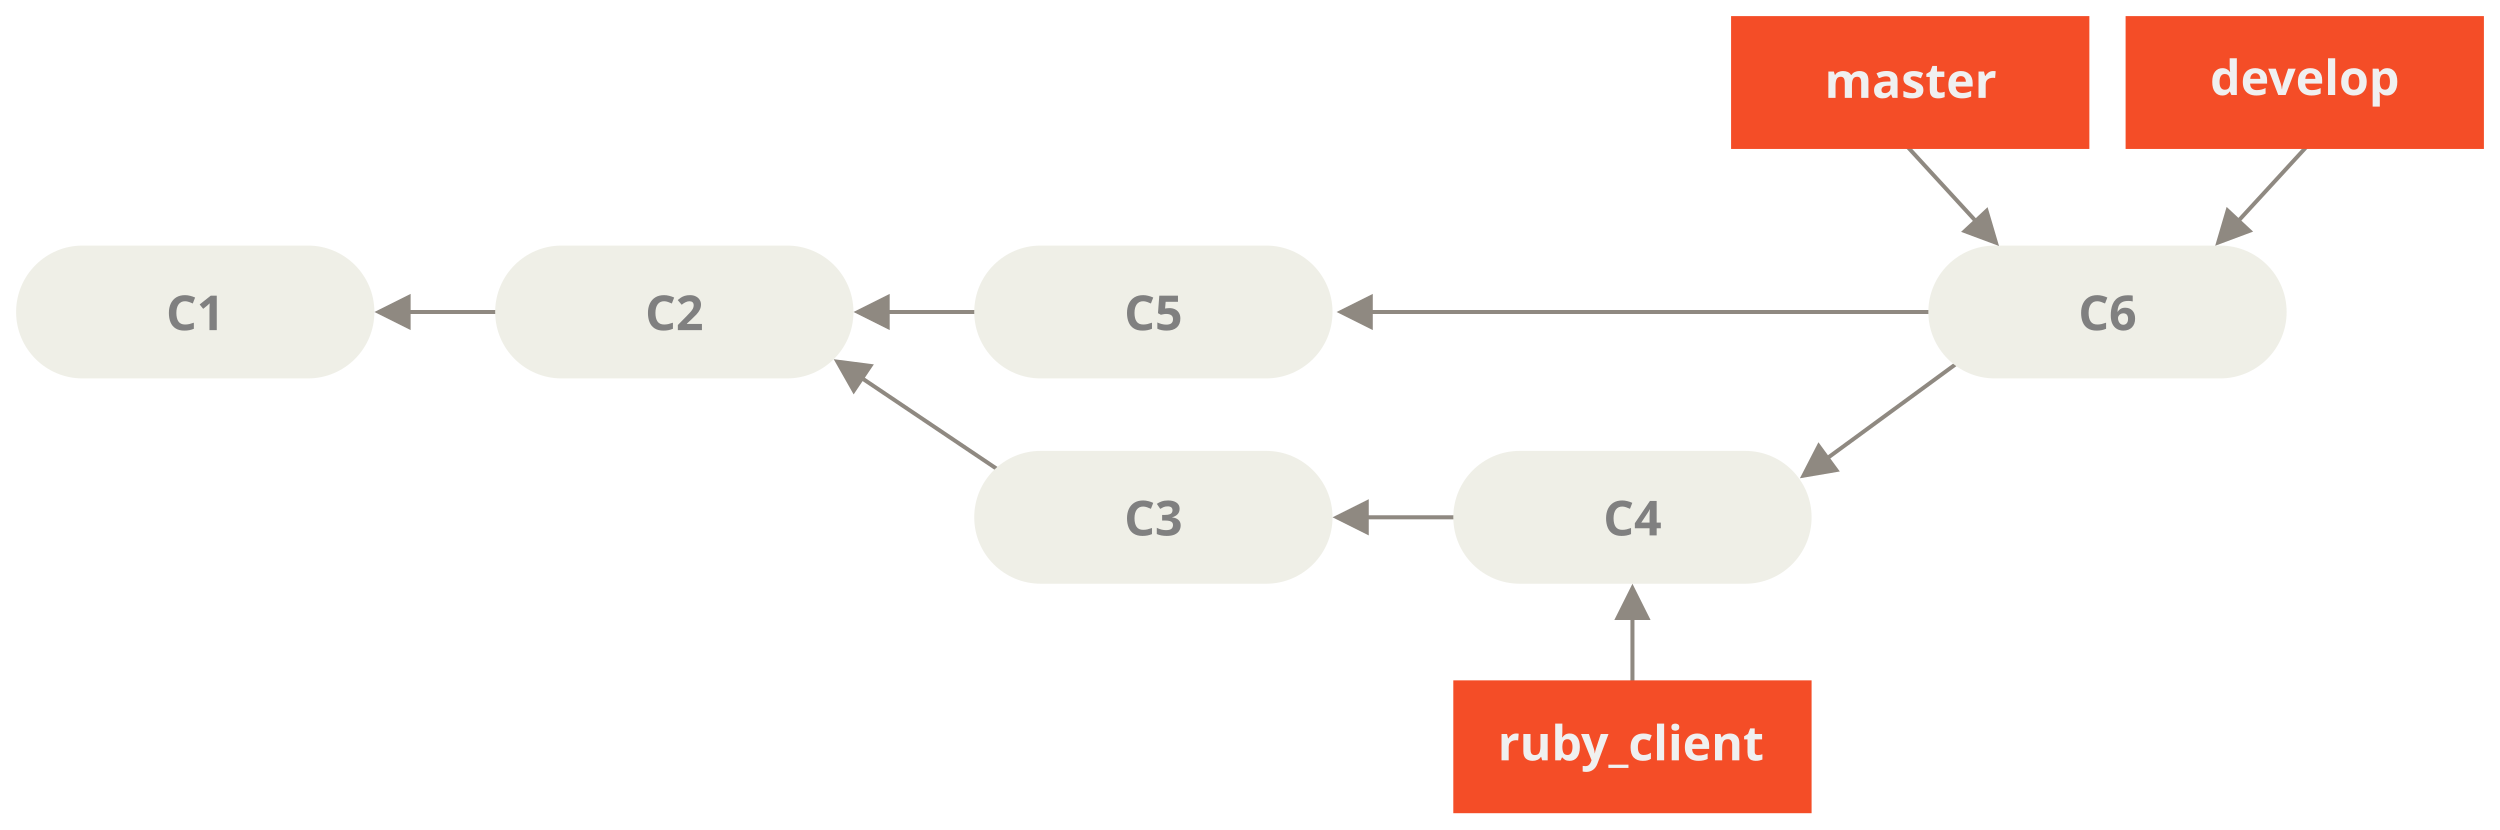
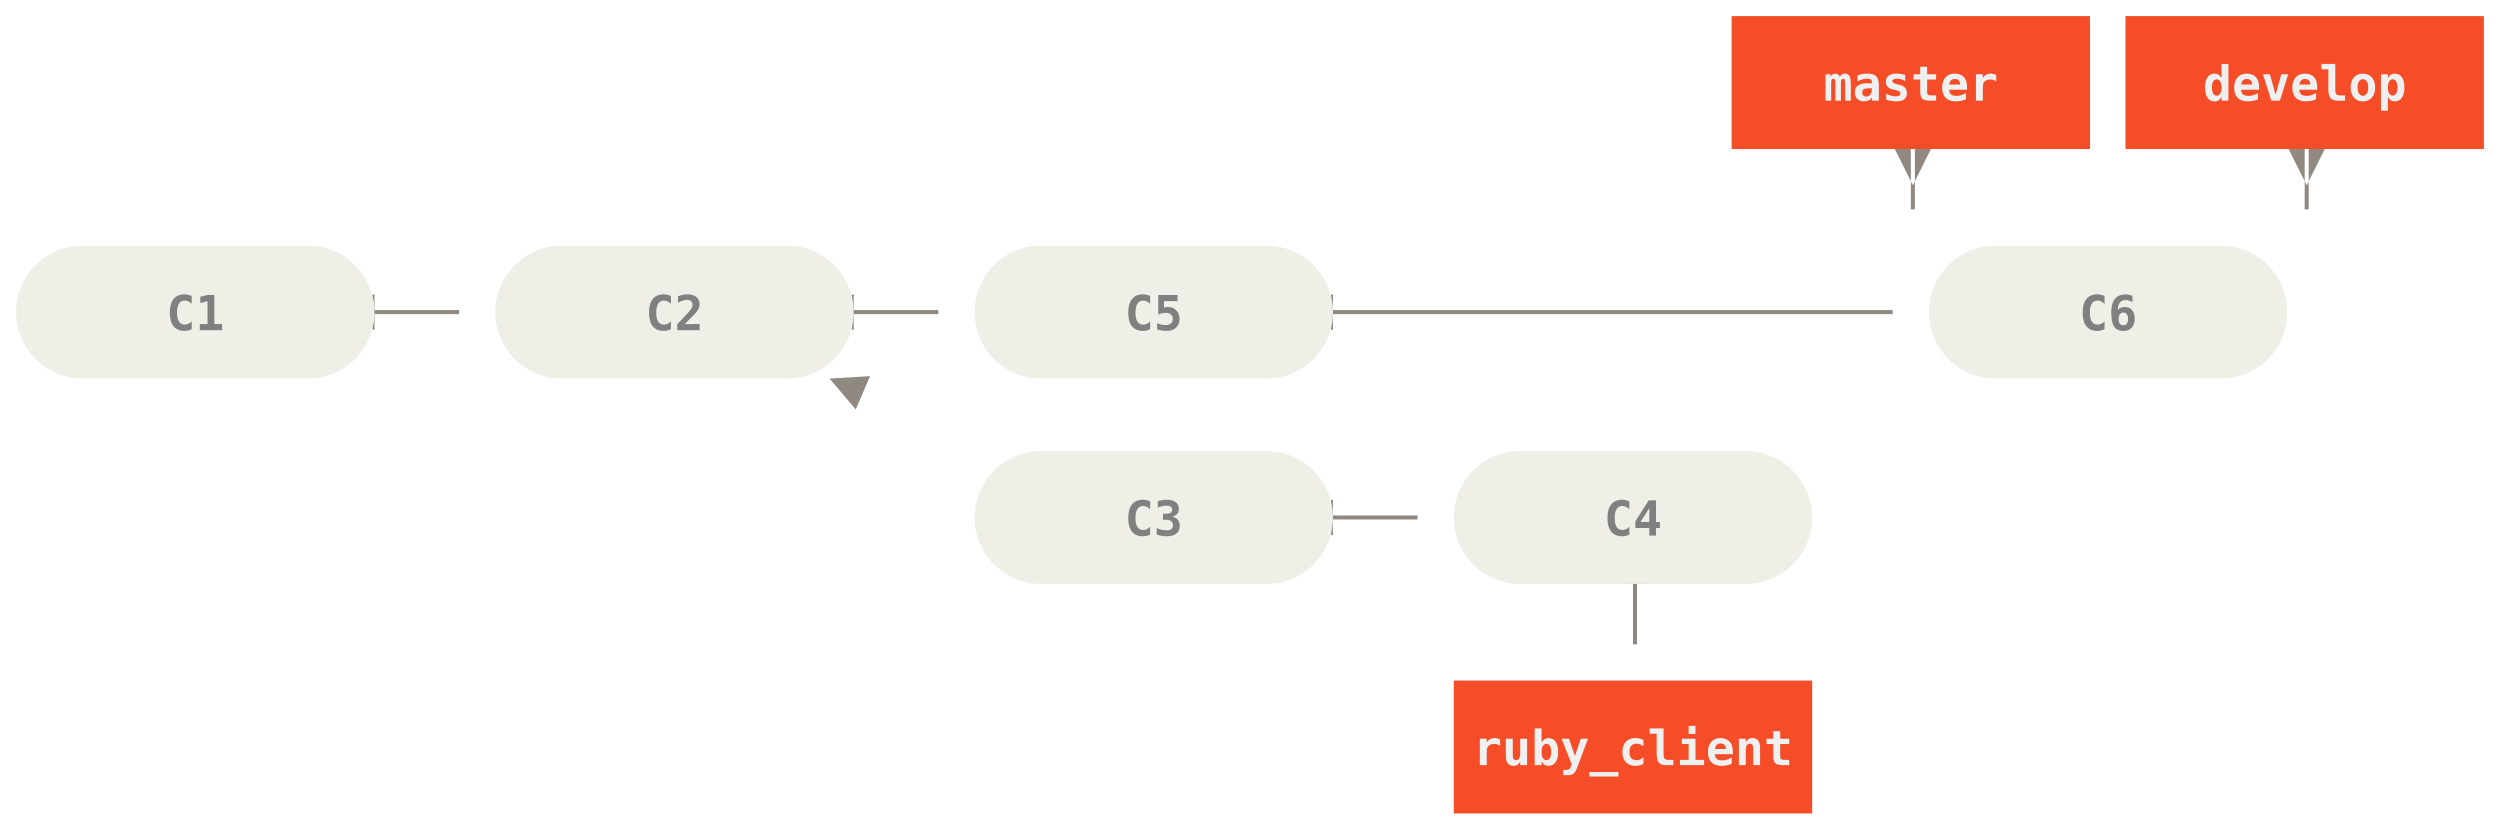
- <svg xmlns="http://www.w3.org/2000/svg" id="svg12349" version="1.1" viewBox="0 0 621 206">
-   <g id="g12558" transform="translate(-2,-5)">
-     <g id="Line-+-brown-2" transform="translate(6,66)" style="fill-rule:evenodd;fill:none">
-       <g id="brown">
-         <rect id="Rectangle-1" width="89" height="33" rx="16.5" ry="16.5" style="fill-rule:evenodd;fill:#efefe7" />
-         <text id="C6" font-size="12px" font-weight="700" style="fill:#979797;font-family:'Source Code Pro';font-size:12px;font-weight:700;text-anchor:middle">
-           <tspan id="tspan12266" x="44.5" y="21" style="fill:gray">C1</tspan>
-         </text>
-       </g>
-     </g>
-     <path id="Line-4" d="m104 82h45v1h-45v4l-9-4.5 9-4.5z" style="fill:#8f8981" />
-     <g id="g12278" transform="translate(125,66)" style="fill-rule:evenodd;fill:none">
-       <rect id="rect12272" width="89" height="33" rx="16.5" ry="16.5" style="fill-rule:evenodd;fill:#efefe7" />
-       <text id="text12276" font-size="12px" font-weight="700" style="fill:#979797;font-family:'Source Code Pro';font-size:12px;font-weight:700;text-anchor:middle">
-         <tspan id="tspan12274" x="44.5" y="21" style="fill:gray">C2</tspan>
-       </text>
-     </g>
-     <path id="Line-3" d="m223 82h45v1h-45v4l-9-4.5 9-4.5z" style="fill:#8f8981" />
-     <g id="g12287" transform="translate(244,66)" style="fill-rule:evenodd;fill:none">
-       <rect id="rect12281" width="89" height="33" rx="16.5" ry="16.5" style="fill-rule:evenodd;fill:#efefe7" />
-       <text id="text12285" font-size="12px" font-weight="700" style="fill:#979797;font-family:'Source Code Pro';font-size:12px;font-weight:700;text-anchor:middle">
-         <tspan id="tspan12283" x="44.5" y="21" style="fill:gray">C5</tspan>
-       </text>
-     </g>
-     <g id="Line-+-brown-5" transform="translate(209,94)" style="fill-rule:evenodd;fill:none">
-       <path id="Line" d="m7.833 4.828 51.361 34.536-.558.83-51.361-34.536-2.232 3.319-4.958-8.756 9.98 1.288z" style="fill-rule:nonzero;fill:#8f8981" />
-       <g id="g12296" transform="translate(35,23)">
-         <rect id="rect12290" width="89" height="33" rx="16.5" ry="16.5" style="fill-rule:evenodd;fill:#efefe7" />
-         <text id="text12294" font-size="12px" font-weight="700" style="fill:#979797;font-family:'Source Code Pro';font-size:12px;font-weight:700;text-anchor:middle">
-           <tspan id="tspan12292" x="44.5" y="21" style="fill:gray">C3</tspan>
-         </text>
-       </g>
-     </g>
-     <g id="Line-5-+-brown-5" transform="translate(333,117)" style="fill-rule:evenodd;fill:none">
-       <path id="Line-5" d="m9 16h45v1h-45v4l-9-4.5 9-4.5z" style="fill-rule:nonzero;fill:#8f8981" />
-       <g id="g12306" transform="translate(30)">
-         <rect id="rect12300" width="89" height="33" rx="16.5" ry="16.5" style="fill-rule:evenodd;fill:#efefe7" />
-         <text id="text12304" font-size="12px" font-weight="700" style="fill:#979797;font-family:'Source Code Pro';font-size:12px;font-weight:700;text-anchor:middle">
-           <tspan id="tspan12302" x="44.5" y="21" style="fill:gray">C4</tspan>
-         </text>
-       </g>
-     </g>
-     <path id="Line-7" d="m343 82h163v1h-163v4l-9-4.5 9-4.5z" style="fill:#8f8981" />
-     <path id="Line-6" d="m456.06 118.08 49.545-36.274.591.807-49.545 36.274 2.363 3.227-9.92 1.686 4.603-8.947z" style="fill:#8f8981" />
-     <g id="g12317" transform="translate(481,66)" style="fill-rule:evenodd;fill:none">
-       <rect id="rect12311" width="89" height="33" rx="16.5" ry="16.5" style="fill-rule:evenodd;fill:#efefe7" />
-       <text id="text12315" font-size="12px" font-weight="700" style="fill:#979797;font-family:'Source Code Pro';font-size:12px;font-weight:700;text-anchor:middle">
-         <tspan id="tspan12313" x="44.5" y="21" style="fill:gray">C6</tspan>
-       </text>
-     </g>
-     <g id="g12505">
-       <path id="path12326-0" transform="matrix(-.94957 -.31357 -.31357 .94957 609.36 39.027)" d="m41.542 35.599-13.705-30.345.908-.418 13.705 30.345 3.634-1.672-.327 10.057-7.849-6.296z" style="fill:#8f8981" />
-       <g id="g12454" transform="translate(-17)">
-         <rect id="Rectangle-2" transform="matrix(1.1979 0 0 1 547 9)" width="74.299" height="33" style="fill-rule:evenodd;fill:#f44d27" />
-         <text id="master" transform="translate(554.35 8.602)" font-size="12px" font-weight="700" style="fill-rule:evenodd;fill:#979797;font-family:'Source Code Pro';font-size:12px;font-weight:700;text-anchor:middle">
-           <tspan id="tspan12321" x="37.15" y="20" style="fill:#f0f0f0">develop</tspan>
-         </text>
-       </g>
-     </g>
-     <g id="g12498">
-       <path id="path12326" transform="rotate(-18.274 342.24 -1352.8)" d="m41.542 35.599-13.705-30.345.908-.418 13.705 30.345 3.634-1.672-.327 10.057-7.849-6.296z" style="fill:#8f8981" />
-       <g id="g12441" transform="translate(-17)">
-         <rect id="rect12328" transform="matrix(1.1372 0 0 1 449 9)" width="78.262" height="33" style="fill-rule:evenodd;fill:#f44d27" />
-         <text id="text12332" transform="translate(454.47 9.316)" font-size="12px" font-weight="700" style="fill-rule:evenodd;fill:#979797;font-family:'Source Code Pro';font-size:12px;font-weight:700;text-anchor:middle">
-           <tspan id="tspan12330" x="39.131" y="20" style="fill:#f0f0f0">master</tspan>
-         </text>
-       </g>
-     </g>
-     <g id="g12428">
-       <path id="path12337" transform="translate(365,150)" d="m43 9v32h-1v-32h-4l4.5-9 4.5 9z" style="fill:#8f8981" />
-       <g id="g12421">
-         <rect id="rect12339" transform="matrix(.83962 0 0 1 363 174)" width="106" height="33" style="fill-rule:evenodd;fill:#f44d27" />
-         <text id="text12343" transform="translate(354.1 173.87)" font-size="12px" font-weight="700" style="fill-rule:evenodd;fill:#979797;font-family:'Source Code Pro';font-size:12px;font-weight:700;text-anchor:middle">
-           <tspan id="tspan12341" x="53" y="20" style="fill:#f0f0f0">ruby_client</tspan>
-         </text>
-       </g>
-     </g>
+ <svg xmlns="http://www.w3.org/2000/svg" version="1.1" width="1241.6" height="412" viewBox="0 0 620.8 206">
+   <path d="m93 77h21v1h-21v4l-9-4.5 9-4.5z" fill="#8f8981" />
+   <path d="m212 77h21v1h-21v4l-9-4.5 9-4.5z" fill="#8f8981" />
+   <path d="M248 112 L214.272 97.545 L216.045 93.409 L206 94 L212.5 101.681 L214.272 97.545 Z" fill="#8f8981" />
+   <path d="m331 128h21v1h-21v4l-9-4.5 9-4.5z" fill="#8f8981" />
+   <path d="m331 77h139v1h-139v4l-9-4.5 9-4.5z" fill="#8f8981" />
+   <path d="m474.5 37v15h1v-15h4l-4.5 9-4.5-9z" fill="#8f8981" />
+   <path d="m572.3 37v15h1v-15h4l-4.5 9-4.5-9z" fill="#8f8981" />
+   <path d="m405.5 145v15h1v-15h4l-4.5-9-4.5 9z" fill="#8f8981" />
+   <g>
+     <rect x="4" y="61" width="89" height="33" rx="16.5" ry="16.5" fill="#efefe7" />
+     <text font-size="12px" font-weight="700" font-family="'JetBrains Mono', 'Source Code Pro', monospace" text-anchor="middle">
+       <tspan x="48.5" y="82" fill="gray">C1</tspan>
+     </text>
+   </g>
+   <g>
+     <rect x="123" y="61" width="89" height="33" rx="16.5" ry="16.5" fill="#efefe7" />
+     <text font-size="12px" font-weight="700" font-family="'JetBrains Mono', 'Source Code Pro', monospace" text-anchor="middle">
+       <tspan x="167.5" y="82" fill="gray">C2</tspan>
+     </text>
+   </g>
+   <g>
+     <rect x="242" y="61" width="89" height="33" rx="16.5" ry="16.5" fill="#efefe7" />
+     <text font-size="12px" font-weight="700" font-family="'JetBrains Mono', 'Source Code Pro', monospace" text-anchor="middle">
+       <tspan x="286.5" y="82" fill="gray">C5</tspan>
+     </text>
+   </g>
+   <g>
+     <rect x="242" y="112" width="89" height="33" rx="16.5" ry="16.5" fill="#efefe7" />
+     <text font-size="12px" font-weight="700" font-family="'JetBrains Mono', 'Source Code Pro', monospace" text-anchor="middle">
+       <tspan x="286.5" y="133" fill="gray">C3</tspan>
+     </text>
+   </g>
+   <g>
+     <rect x="361" y="112" width="89" height="33" rx="16.5" ry="16.5" fill="#efefe7" />
+     <text font-size="12px" font-weight="700" font-family="'JetBrains Mono', 'Source Code Pro', monospace" text-anchor="middle">
+       <tspan x="405.5" y="133" fill="gray">C4</tspan>
+     </text>
+   </g>
+   <g>
+     <rect x="479" y="61" width="89" height="33" rx="16.5" ry="16.5" fill="#efefe7" />
+     <text font-size="12px" font-weight="700" font-family="'JetBrains Mono', 'Source Code Pro', monospace" text-anchor="middle">
+       <tspan x="523.5" y="82" fill="gray">C6</tspan>
+     </text>
+   </g>
+   <g>
+     <rect x="527.8" y="4" width="89" height="33" fill="#f44d27" />
+     <text font-size="12px" font-weight="700" font-family="'JetBrains Mono', 'Source Code Pro', monospace" text-anchor="middle">
+       <tspan x="572.3" y="25" fill="#f0f0f0">develop</tspan>
+     </text>
+   </g>
+   <g>
+     <rect x="430" y="4" width="89" height="33" fill="#f44d27" />
+     <text font-size="12px" font-weight="700" font-family="'JetBrains Mono', 'Source Code Pro', monospace" text-anchor="middle">
+       <tspan x="474.5" y="25" fill="#f0f0f0">master</tspan>
+     </text>
+   </g>
+   <g>
+     <rect x="361" y="169" width="89" height="33" fill="#f44d27" />
+     <text font-size="12px" font-weight="700" font-family="'JetBrains Mono', 'Source Code Pro', monospace" text-anchor="middle">
+       <tspan x="405.5" y="190" fill="#f0f0f0">ruby_client</tspan>
+     </text>
  </g>
</svg>
